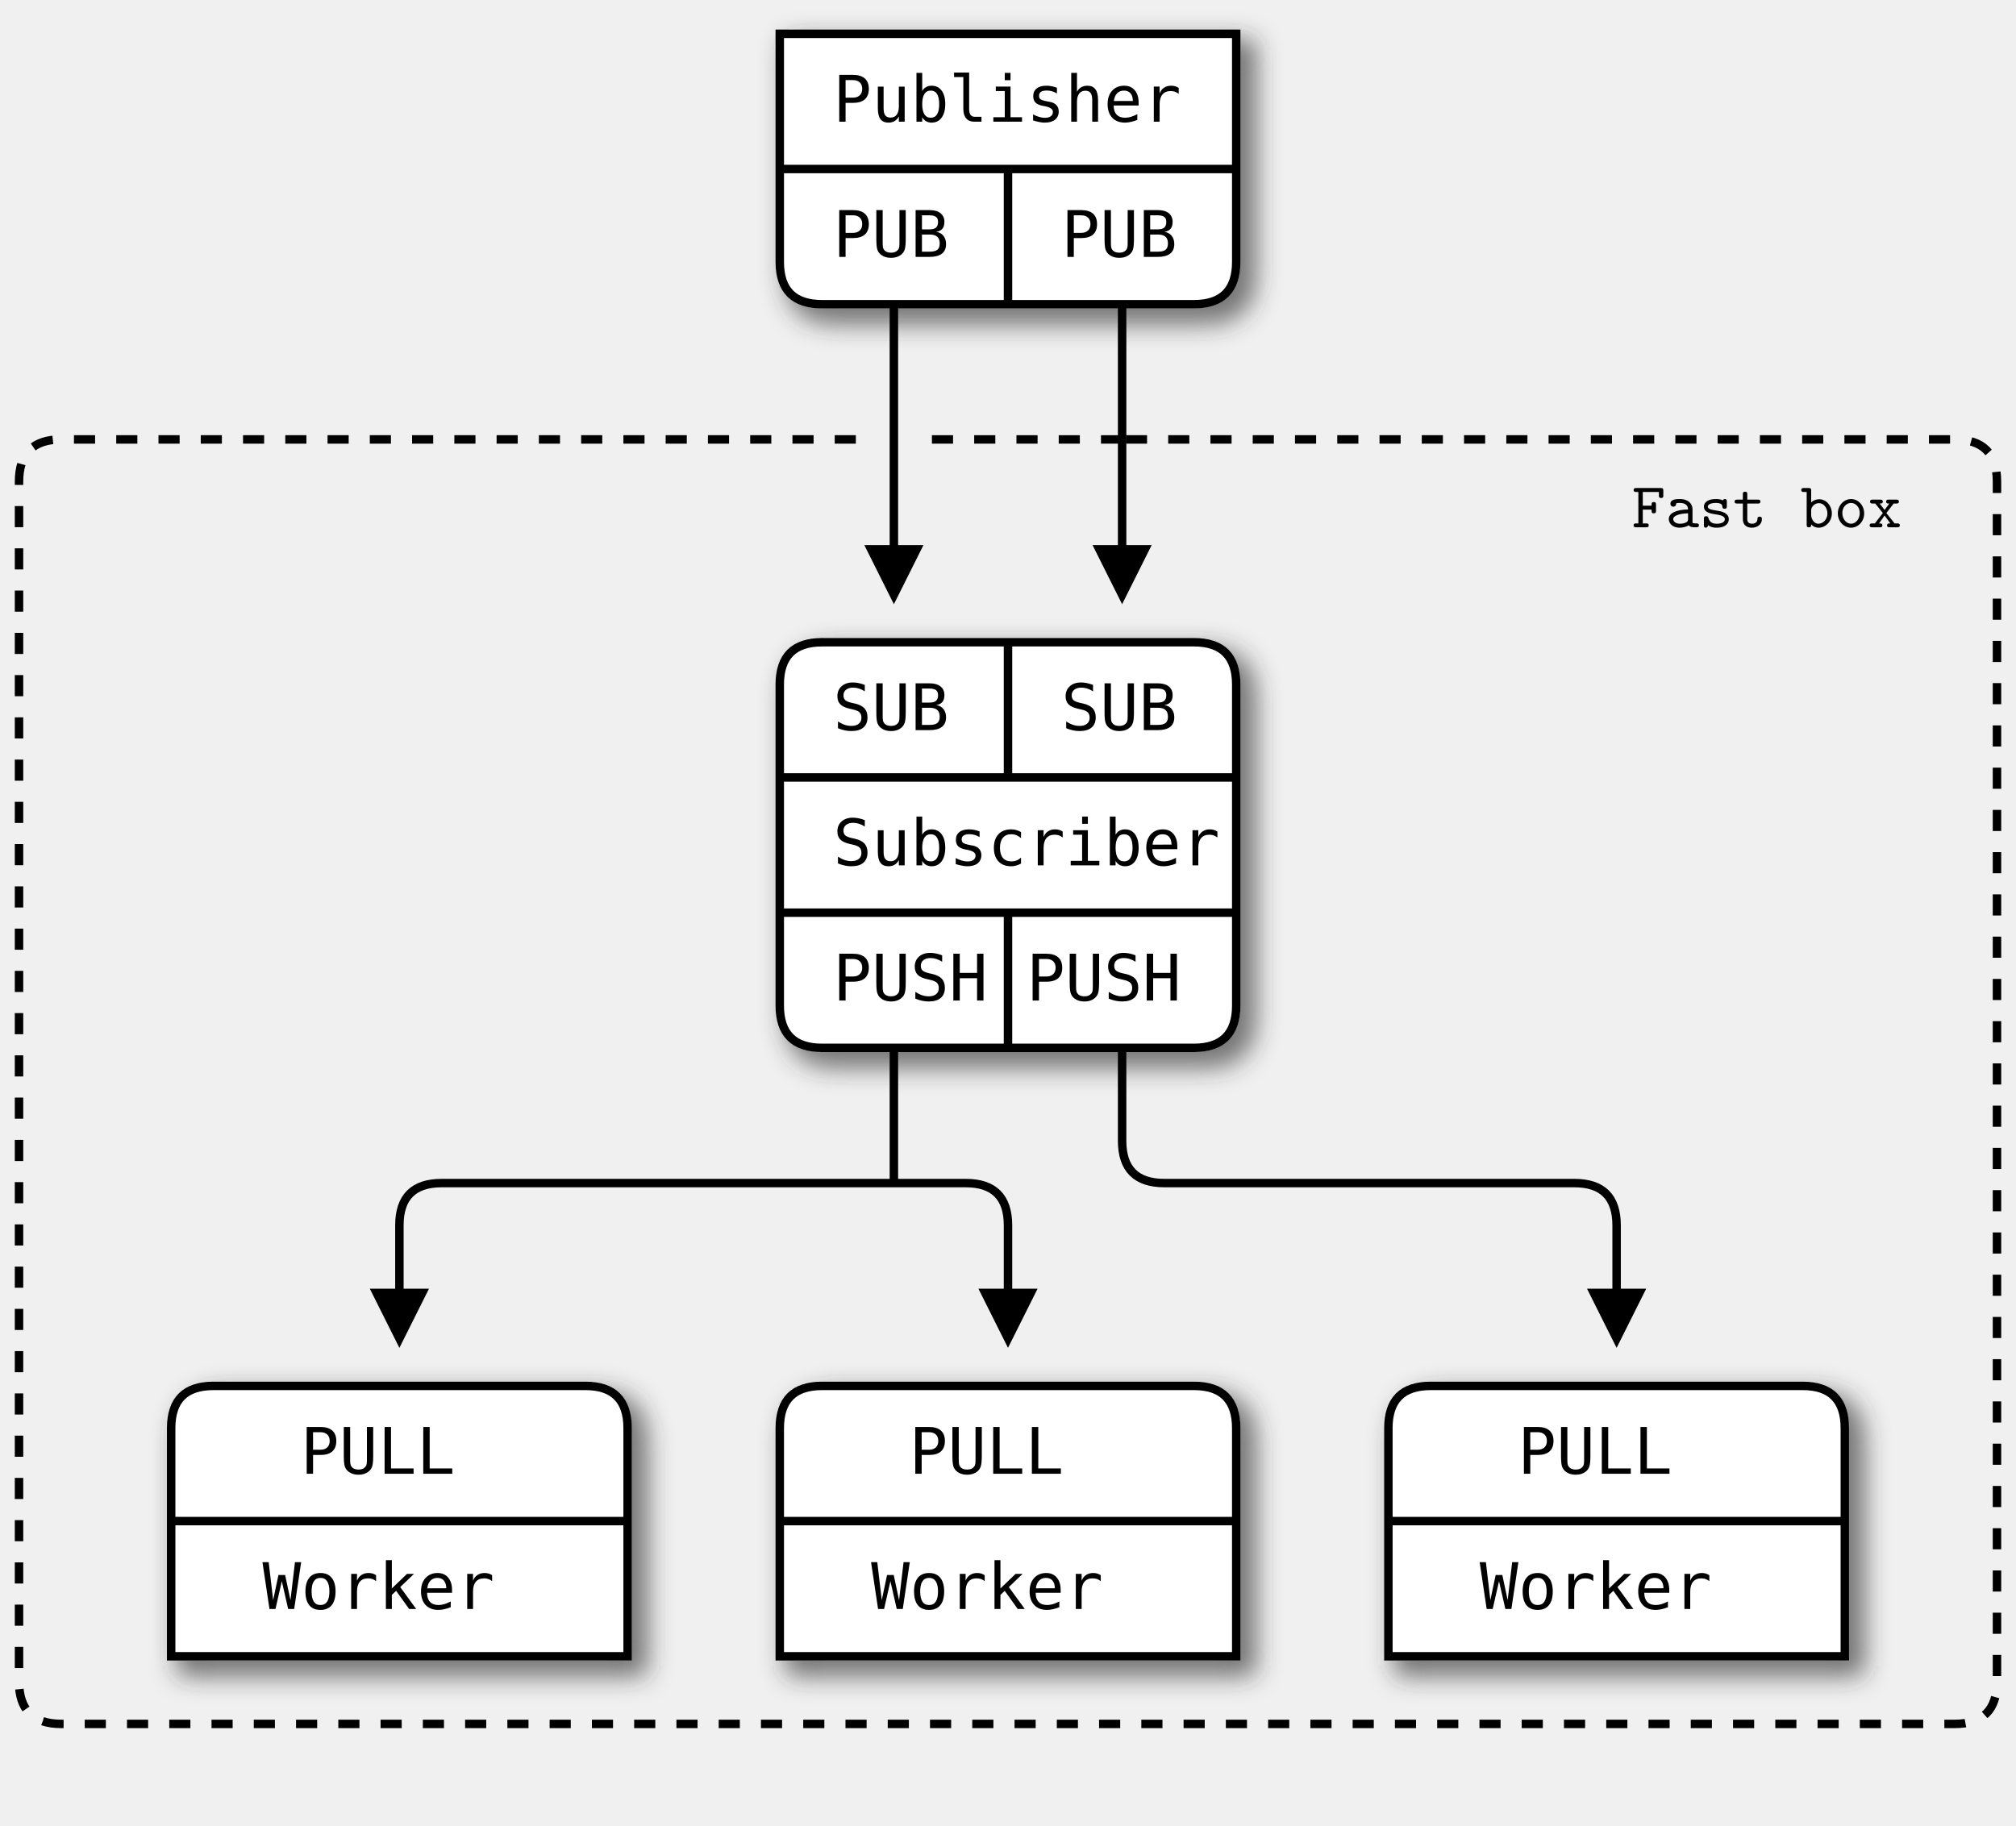
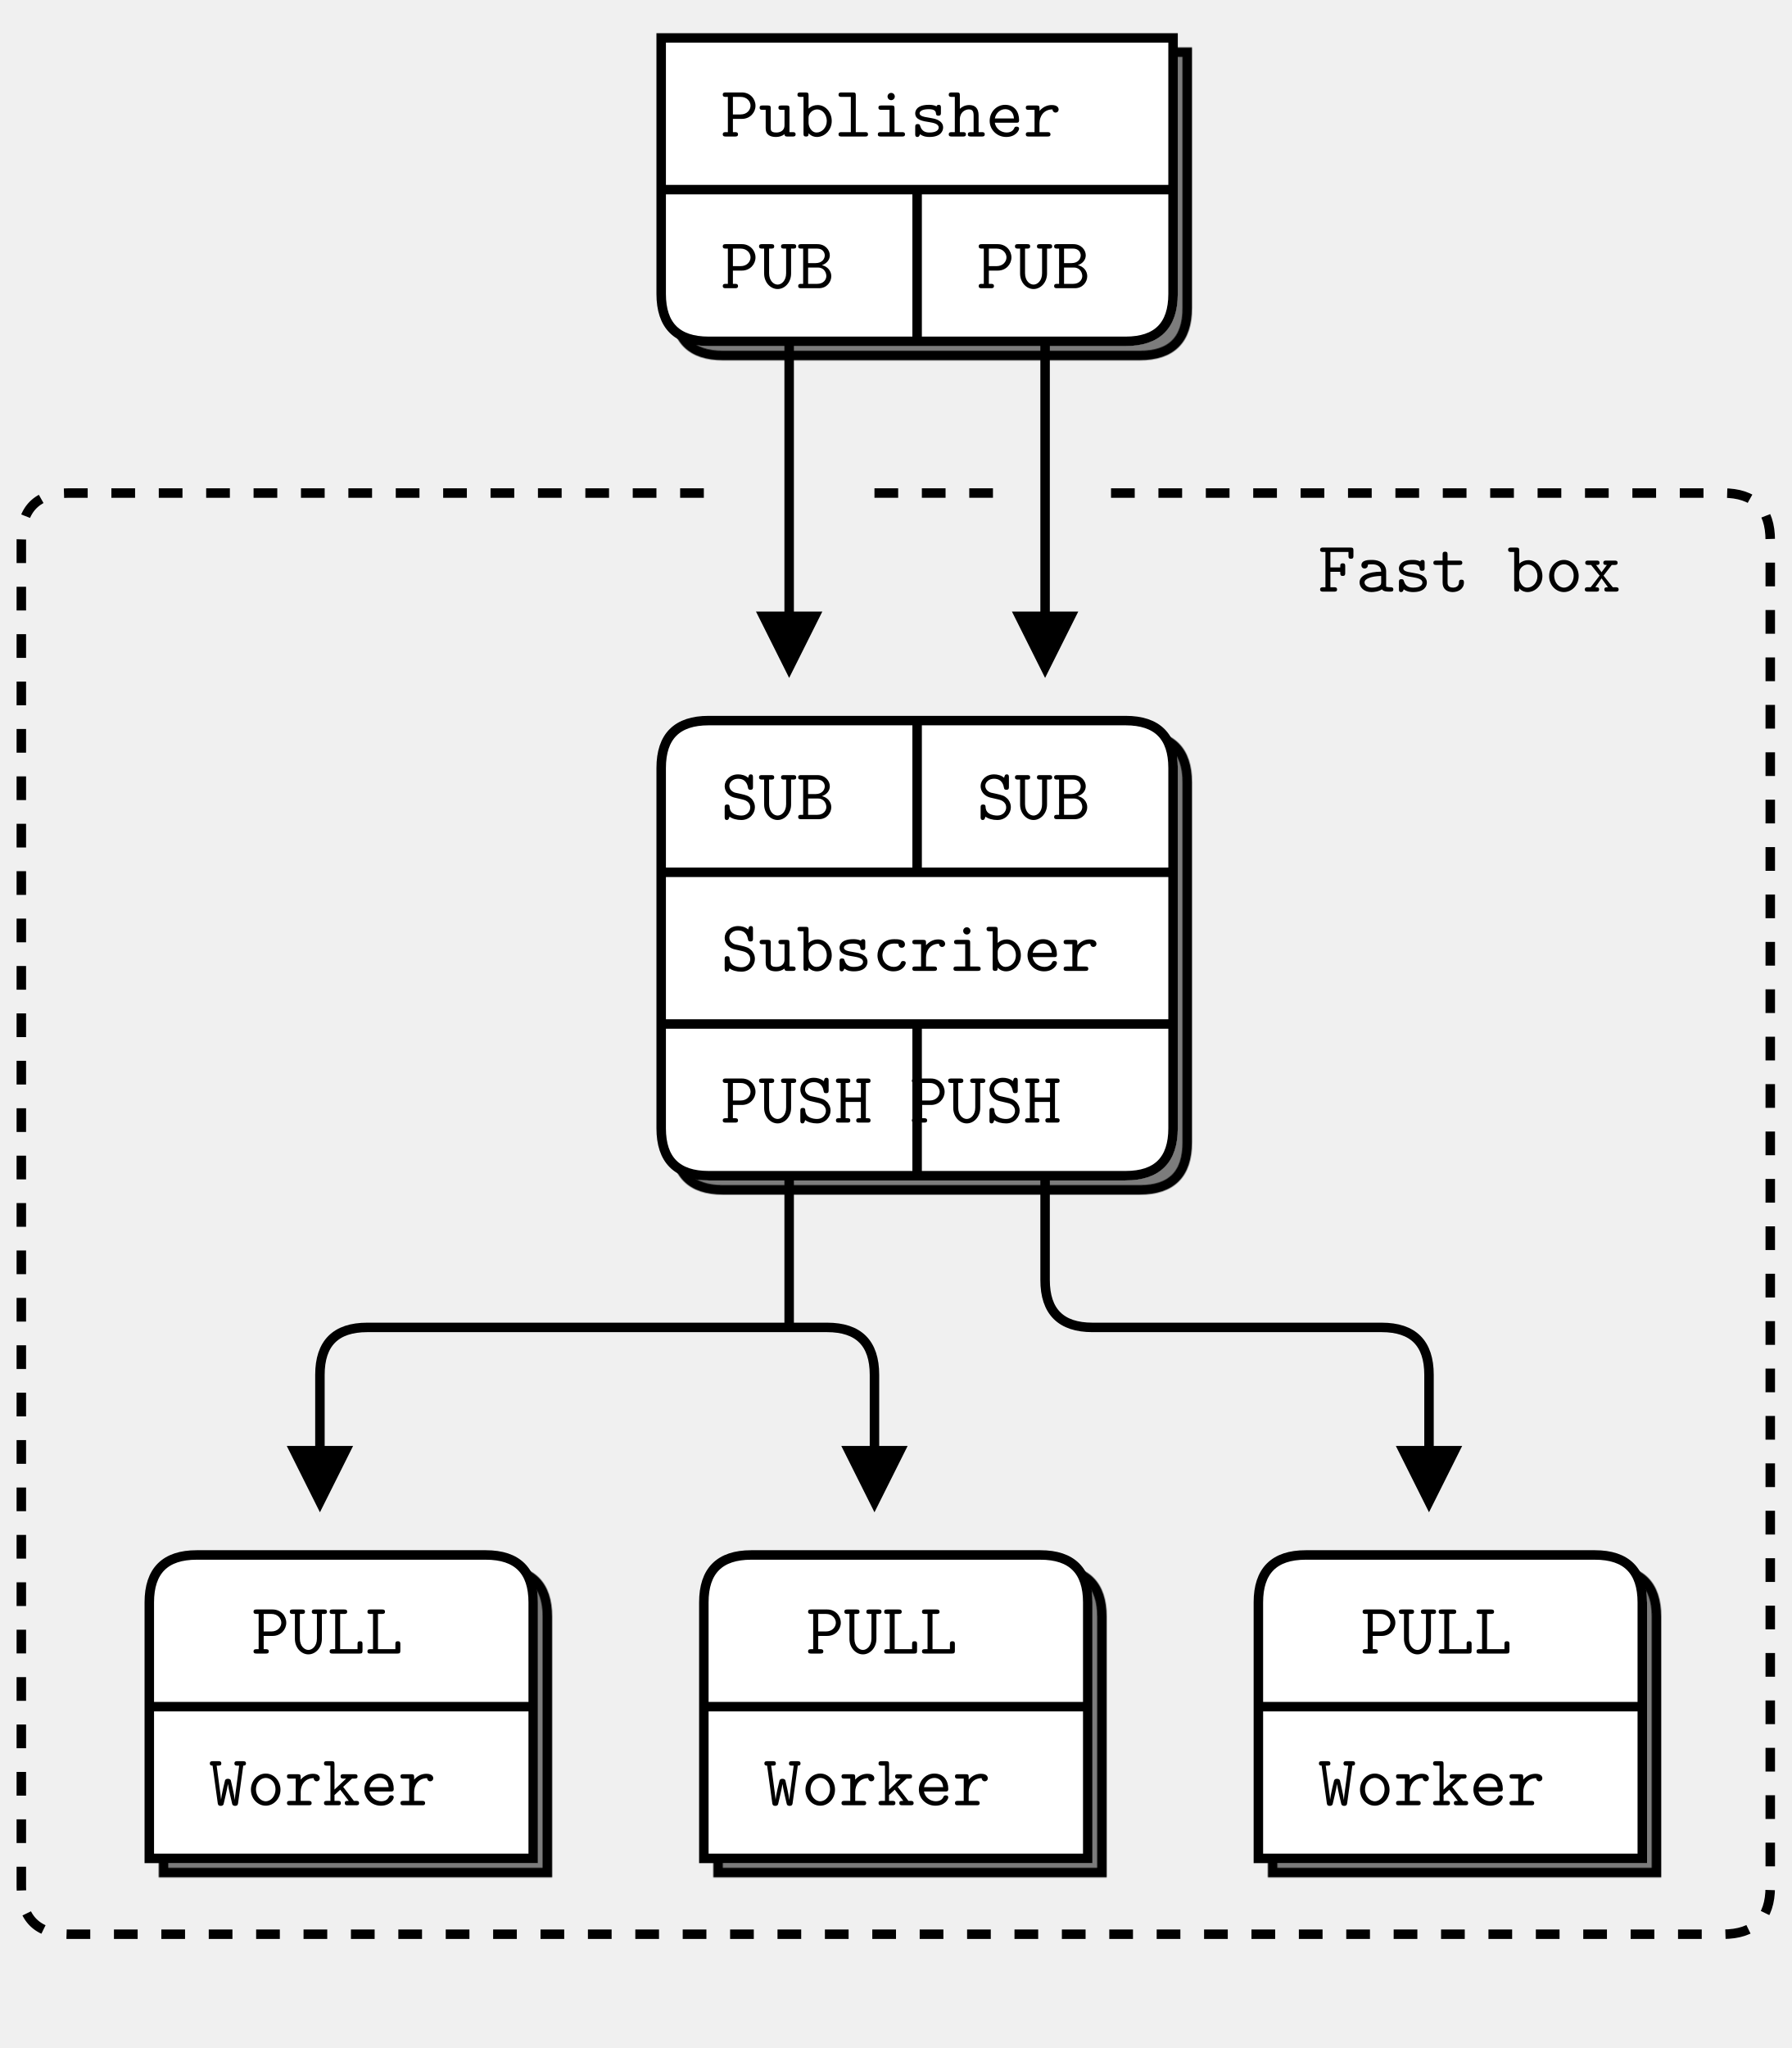
- <svg xmlns="http://www.w3.org/2000/svg" width="477px" height="432px" version="1.1">
+ <svg xmlns="http://www.w3.org/2000/svg" width="378px" height="432px" version="1.1">
  <defs>
    <filter id="dsFilter" width="150%" height="150%">
      <feOffset result="offOut" in="SourceGraphic" dx="3" dy="3" />
      <feColorMatrix result="matrixOut" in="offOut" type="matrix" values="0.2 0 0 0 0 0 0.2 0 0 0 0 0 0.2 0 0 0 0 0 1 0" />
-       <feGaussianBlur result="blurOut" in="matrixOut" stdDeviation="3" />
-       <feBlend in="SourceGraphic" in2="blurOut" mode="normal" />
+       <feBlend in="SourceGraphic" in2="matrixOut" mode="normal" />
    </filter>
    <marker id="iPointer" viewBox="0 0 10 10" refX="5" refY="5" markerUnits="strokeWidth" markerWidth="8" markerHeight="7" orient="auto">
      <path d="M 10 0 L 10 10 L 0 5 z" />
    </marker>
    <marker id="Pointer" viewBox="0 0 10 10" refX="5" refY="5" markerUnits="strokeWidth" markerWidth="8" markerHeight="7" orient="auto">
      <path d="M 0 0 L 10 5 L 0 10 z" />
    </marker>
  </defs>
  <g id="boxes" stroke="black" stroke-width="2" fill="none">
    <g id="group0">
-       <path id="path0" filter="url(#dsFilter)" fill="#fff" d="M 184.5 8 L 292.5 8 L 292.5 62 Q 292.5 72 282.5 72 L 194.5 72 Q 184.5 72 184.5 62 Z" />
-       <text x="197.1" y="28.8" id="text0" fill="#000" stroke="none" style="font-family:Consolas,Monaco,Anonymous Pro,Anonymous,Bitstream Sans Mono,monospace;font-size:15.2px">Publisher </text>
-       <text x="197.1" y="60.8" id="text0" fill="#000" stroke="none" style="font-family:Consolas,Monaco,Anonymous Pro,Anonymous,Bitstream Sans Mono,monospace;font-size:15.2px">PUB </text>
-       <text x="251.1" y="60.8" id="text0" fill="#000" stroke="none" style="font-family:Consolas,Monaco,Anonymous Pro,Anonymous,Bitstream Sans Mono,monospace;font-size:15.2px">PUB </text>
+       <path id="path0" filter="url(#dsFilter)" fill="#fff" d="M 139.5 8 L 247.5 8 L 247.5 62 Q 247.5 72 237.5 72 L 149.5 72 Q 139.5 72 139.5 62 Z" />
+       <text x="152.1" y="28.8" id="text0" fill="#000" stroke="none" style="font-family:LMMono10,monospace;font-size:15.2px">Publisher </text>
+       <text x="152.1" y="60.8" id="text0" fill="#000" stroke="none" style="font-family:LMMono10,monospace;font-size:15.2px">PUB </text>
+       <text x="206.1" y="60.8" id="text0" fill="#000" stroke="none" style="font-family:LMMono10,monospace;font-size:15.2px">PUB </text>
    </g>
    <g id="group12">
-       <path id="path12" filter="url(#dsFilter)" fill="#fff" d="M 184.5 162 Q 184.5 152 194.5 152 L 282.5 152 Q 292.5 152 292.5 162 L 292.5 238 Q 292.5 248 282.5 248 L 194.5 248 Q 184.5 248 184.5 238 Z" />
-       <text x="197.1" y="172.8" id="text12" fill="#000" stroke="none" style="font-family:Consolas,Monaco,Anonymous Pro,Anonymous,Bitstream Sans Mono,monospace;font-size:15.2px">SUB </text>
-       <text x="251.1" y="172.8" id="text12" fill="#000" stroke="none" style="font-family:Consolas,Monaco,Anonymous Pro,Anonymous,Bitstream Sans Mono,monospace;font-size:15.2px">SUB </text>
-       <text x="197.1" y="204.8" id="text12" fill="#000" stroke="none" style="font-family:Consolas,Monaco,Anonymous Pro,Anonymous,Bitstream Sans Mono,monospace;font-size:15.2px">Subscriber </text>
-       <text x="197.1" y="236.8" id="text12" fill="#000" stroke="none" style="font-family:Consolas,Monaco,Anonymous Pro,Anonymous,Bitstream Sans Mono,monospace;font-size:15.2px">PUSH PUSH </text>
+       <path id="path12" filter="url(#dsFilter)" fill="#fff" d="M 139.5 162 Q 139.5 152 149.5 152 L 237.5 152 Q 247.5 152 247.5 162 L 247.5 238 Q 247.5 248 237.5 248 L 149.5 248 Q 139.5 248 139.5 238 Z" />
+       <text x="152.1" y="172.8" id="text12" fill="#000" stroke="none" style="font-family:LMMono10,monospace;font-size:15.2px">SUB </text>
+       <text x="206.1" y="172.8" id="text12" fill="#000" stroke="none" style="font-family:LMMono10,monospace;font-size:15.2px">SUB </text>
+       <text x="152.1" y="204.8" id="text12" fill="#000" stroke="none" style="font-family:LMMono10,monospace;font-size:15.2px">Subscriber </text>
+       <text x="152.1" y="236.8" id="text12" fill="#000" stroke="none" style="font-family:LMMono10,monospace;font-size:15.2px">PUSH PUSH </text>
    </g>
    <g id="group31">
-       <path id="path31" filter="url(#dsFilter)" fill="#fff" d="M 40.5 338 Q 40.5 328 50.5 328 L 138.5 328 Q 148.5 328 148.5 338 L 148.5 392 L 40.5 392 Z" />
-       <text x="71.1" y="348.8" id="text31" fill="#000" stroke="none" style="font-family:Consolas,Monaco,Anonymous Pro,Anonymous,Bitstream Sans Mono,monospace;font-size:15.2px">PULL </text>
-       <text x="62.1" y="380.8" id="text31" fill="#000" stroke="none" style="font-family:Consolas,Monaco,Anonymous Pro,Anonymous,Bitstream Sans Mono,monospace;font-size:15.2px">Worker </text>
+       <path id="path31" filter="url(#dsFilter)" fill="#fff" d="M 31.5 338 Q 31.5 328 41.5 328 L 102.5 328 Q 112.5 328 112.5 338 L 112.5 392 L 31.5 392 Z" />
+       <text x="53.1" y="348.8" id="text31" fill="#000" stroke="none" style="font-family:LMMono10,monospace;font-size:15.2px">PULL </text>
+       <text x="44.1" y="380.8" id="text31" fill="#000" stroke="none" style="font-family:LMMono10,monospace;font-size:15.2px">Worker </text>
    </g>
    <g id="group33">
-       <path id="path33" filter="url(#dsFilter)" fill="#fff" d="M 184.5 338 Q 184.5 328 194.5 328 L 282.5 328 Q 292.5 328 292.5 338 L 292.5 392 L 184.5 392 Z" />
-       <text x="215.1" y="348.8" id="text33" fill="#000" stroke="none" style="font-family:Consolas,Monaco,Anonymous Pro,Anonymous,Bitstream Sans Mono,monospace;font-size:15.2px">PULL </text>
-       <text x="206.1" y="380.8" id="text33" fill="#000" stroke="none" style="font-family:Consolas,Monaco,Anonymous Pro,Anonymous,Bitstream Sans Mono,monospace;font-size:15.2px">Worker </text>
+       <path id="path33" filter="url(#dsFilter)" fill="#fff" d="M 148.5 338 Q 148.5 328 158.5 328 L 219.5 328 Q 229.5 328 229.5 338 L 229.5 392 L 148.5 392 Z" />
+       <text x="170.1" y="348.8" id="text33" fill="#000" stroke="none" style="font-family:LMMono10,monospace;font-size:15.2px">PULL </text>
+       <text x="161.1" y="380.8" id="text33" fill="#000" stroke="none" style="font-family:LMMono10,monospace;font-size:15.2px">Worker </text>
    </g>
    <g id="group35">
-       <path id="path35" filter="url(#dsFilter)" fill="#fff" d="M 328.5 338 Q 328.5 328 338.5 328 L 426.5 328 Q 436.5 328 436.5 338 L 436.5 392 L 328.5 392 Z" />
-       <text x="359.1" y="348.8" id="text35" fill="#000" stroke="none" style="font-family:Consolas,Monaco,Anonymous Pro,Anonymous,Bitstream Sans Mono,monospace;font-size:15.2px">PULL </text>
-       <text x="350.1" y="380.8" id="text35" fill="#000" stroke="none" style="font-family:Consolas,Monaco,Anonymous Pro,Anonymous,Bitstream Sans Mono,monospace;font-size:15.2px">Worker </text>
+       <path id="path35" filter="url(#dsFilter)" fill="#fff" d="M 265.5 338 Q 265.5 328 275.5 328 L 336.5 328 Q 346.5 328 346.5 338 L 346.5 392 L 265.5 392 Z" />
+       <text x="287.1" y="348.8" id="text35" fill="#000" stroke="none" style="font-family:LMMono10,monospace;font-size:15.2px">PULL </text>
+       <text x="278.1" y="380.8" id="text35" fill="#000" stroke="none" style="font-family:LMMono10,monospace;font-size:15.2px">Worker </text>
    </g>
  </g>
  <g id="lines" stroke="black" stroke-width="2" fill="none">
-     <g id="group181">
-       <path id="path181" d="M 40.5 360 L 148.5 360 " />
+     <g id="group154">
+       <path id="path154" d="M 31.5 360 L 112.5 360 " />
    </g>
-     <g id="group341">
-       <path id="path341" marker-start="url(#iPointer)" marker-end="url(#Pointer)" d="M 94.5 312 L 94.5 290 Q 94.5 280 104.5 280 L 211.5 280 L 228.5 280 Q 238.5 280 238.5 290 L 238.5 312 " />
+     <g id="group260">
+       <path id="path260" marker-start="url(#iPointer)" marker-end="url(#Pointer)" d="M 67.5 312 L 67.5 290 Q 67.5 280 77.5 280 L 166.5 280 L 174.5 280 Q 184.5 280 184.5 290 L 184.5 312 " />
    </g>
-     <g id="group594">
-       <path id="path594" d="M 184.5 40 L 238.5 40 L 292.5 40 " />
+     <g id="group459">
+       <path id="path459" d="M 139.5 40 L 193.5 40 L 247.5 40 " />
+     </g>
+     <g id="group469">
+       <path id="path469" d="M 139.5 184 L 193.5 184 L 247.5 184 " />
+     </g>
+     <g id="group472">
+       <path id="path472" d="M 139.5 216 L 193.5 216 L 247.5 216 " />
+     </g>
+     <g id="group493">
+       <path id="path493" stroke-dasharray="5 5" d="M 148.5 104 L 14.5 104 Q 4.5 104 4.5 114 L 4.5 398 Q 4.5 408 14.5 408 L 363.5 408 Q 373.5 408 373.5 398 L 373.5 114 Q 373.5 104 363.5 104 L 229.5 104 " />
+     </g>
+     <g id="group509">
+       <path id="path509" d="M 148.5 360 L 229.5 360 " />
+     </g>
+     <g id="group546">
+       <path id="path546" marker-end="url(#Pointer)" d="M 166.5 72 L 166.5 136 " />
+     </g>
+     <g id="group558">
+       <path id="path558" d="M 166.5 248 L 166.5 280 " />
    </g>
    <g id="group604">
-       <path id="path604" d="M 184.5 184 L 238.5 184 L 292.5 184 " />
+       <path id="path604" stroke-dasharray="5 5" d="M 184.5 104 L 211.5 104 " />
    </g>
-     <g id="group607">
-       <path id="path607" d="M 184.5 216 L 238.5 216 L 292.5 216 " />
+     <g id="group627">
+       <path id="path627" d="M 193.5 40 L 193.5 72 " />
    </g>
-     <g id="group617">
-       <path id="path617" d="M 184.5 360 L 292.5 360 " />
+     <g id="group635">
+       <path id="path635" d="M 193.5 152 L 193.5 184 " />
    </g>
-     <g id="group656">
-       <path id="path656" stroke-dasharray="5 5" d="M 202.5 104 L 14.5 104 Q 4.5 104 4.5 114 L 4.5 398 Q 4.5 408 14.5 408 L 462.5 408 Q 472.5 408 472.5 398 L 472.5 114 Q 472.5 104 462.5 104 L 265.5 104 " />
+     <g id="group640">
+       <path id="path640" d="M 193.5 216 L 193.5 248 " />
    </g>
-     <g id="group681">
-       <path id="path681" marker-end="url(#Pointer)" d="M 211.5 72 L 211.5 136 " />
+     <g id="group713">
+       <path id="path713" marker-end="url(#Pointer)" d="M 220.5 72 L 220.5 136 " />
    </g>
-     <g id="group693">
-       <path id="path693" d="M 211.5 248 L 211.5 280 " />
+     <g id="group725">
+       <path id="path725" marker-end="url(#Pointer)" d="M 220.5 248 L 220.5 270 Q 220.5 280 230.5 280 L 291.5 280 Q 301.5 280 301.5 290 L 301.5 312 " />
    </g>
-     <g id="group712">
-       <path id="path712" stroke-dasharray="5 5" d="M 220.5 104 L 265.5 104 " />
-     </g>
-     <g id="group762">
-       <path id="path762" d="M 238.5 40 L 238.5 72 " />
-     </g>
-     <g id="group770">
-       <path id="path770" d="M 238.5 152 L 238.5 184 " />
-     </g>
-     <g id="group775">
-       <path id="path775" d="M 238.5 216 L 238.5 248 " />
-     </g>
-     <g id="group848">
-       <path id="path848" d="M 265.5 72 L 265.5 104 " />
-     </g>
-     <g id="group853">
-       <path id="path853" marker-start="url(#iPointer)" d="M 265.5 136 L 265.5 104 " />
-     </g>
-     <g id="group860">
-       <path id="path860" marker-end="url(#Pointer)" d="M 265.5 248 L 265.5 270 Q 265.5 280 275.5 280 L 372.5 280 Q 382.5 280 382.5 290 L 382.5 312 " />
-     </g>
-     <g id="group1057">
-       <path id="path1057" d="M 328.5 360 L 436.5 360 " />
+     <g id="group868">
+       <path id="path868" d="M 265.5 360 L 346.5 360 " />
    </g>
  </g>
  <g id="text" fill="black" style="font-family:LMMono10,monospace;font-size:15.2px">
-     <text x="386.1" y="124.8" id="text3" fill="#000">Fast box </text>
+     <text x="278.1" y="124.8" id="text3" fill="#000">Fast box </text>
  </g>
</svg>
